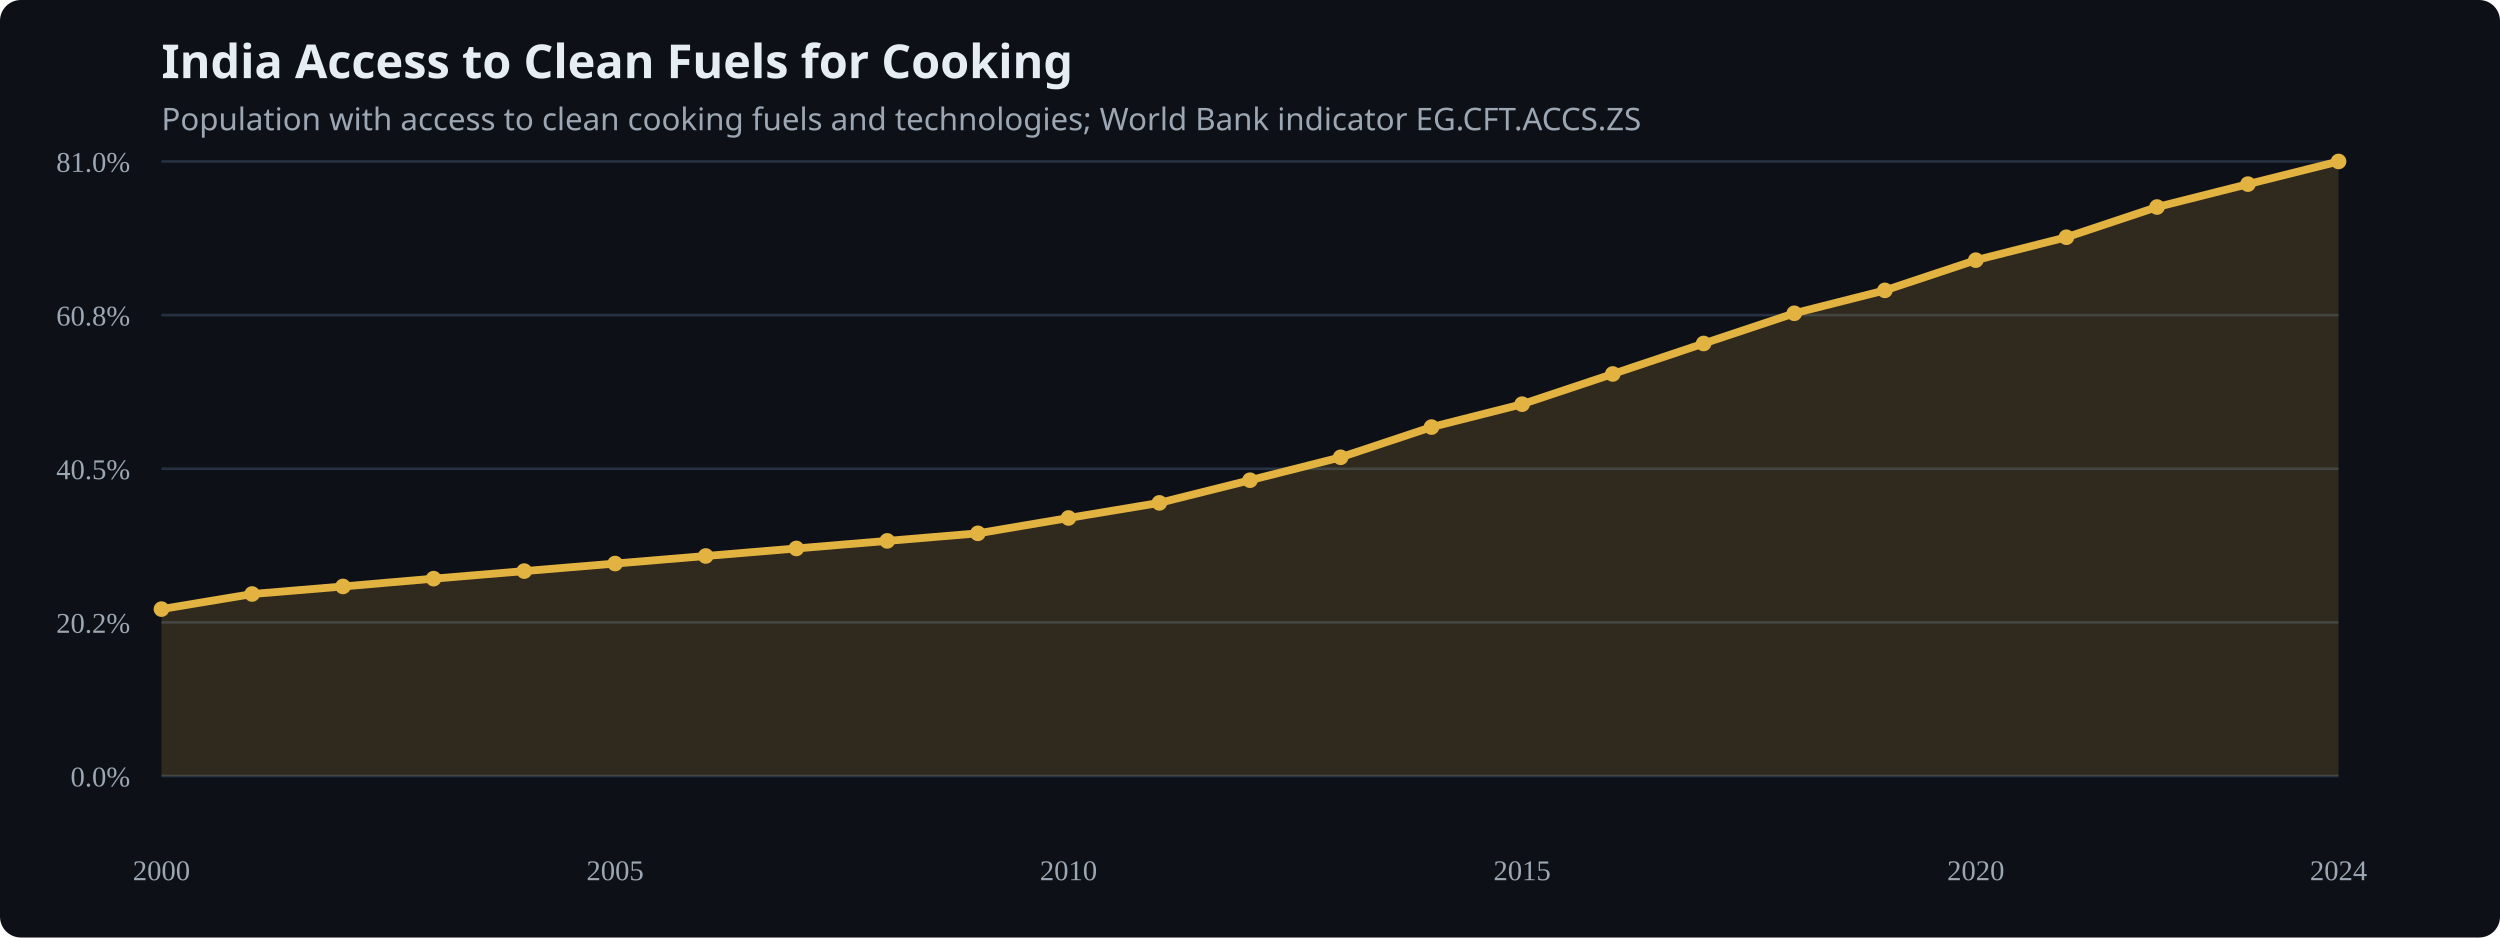
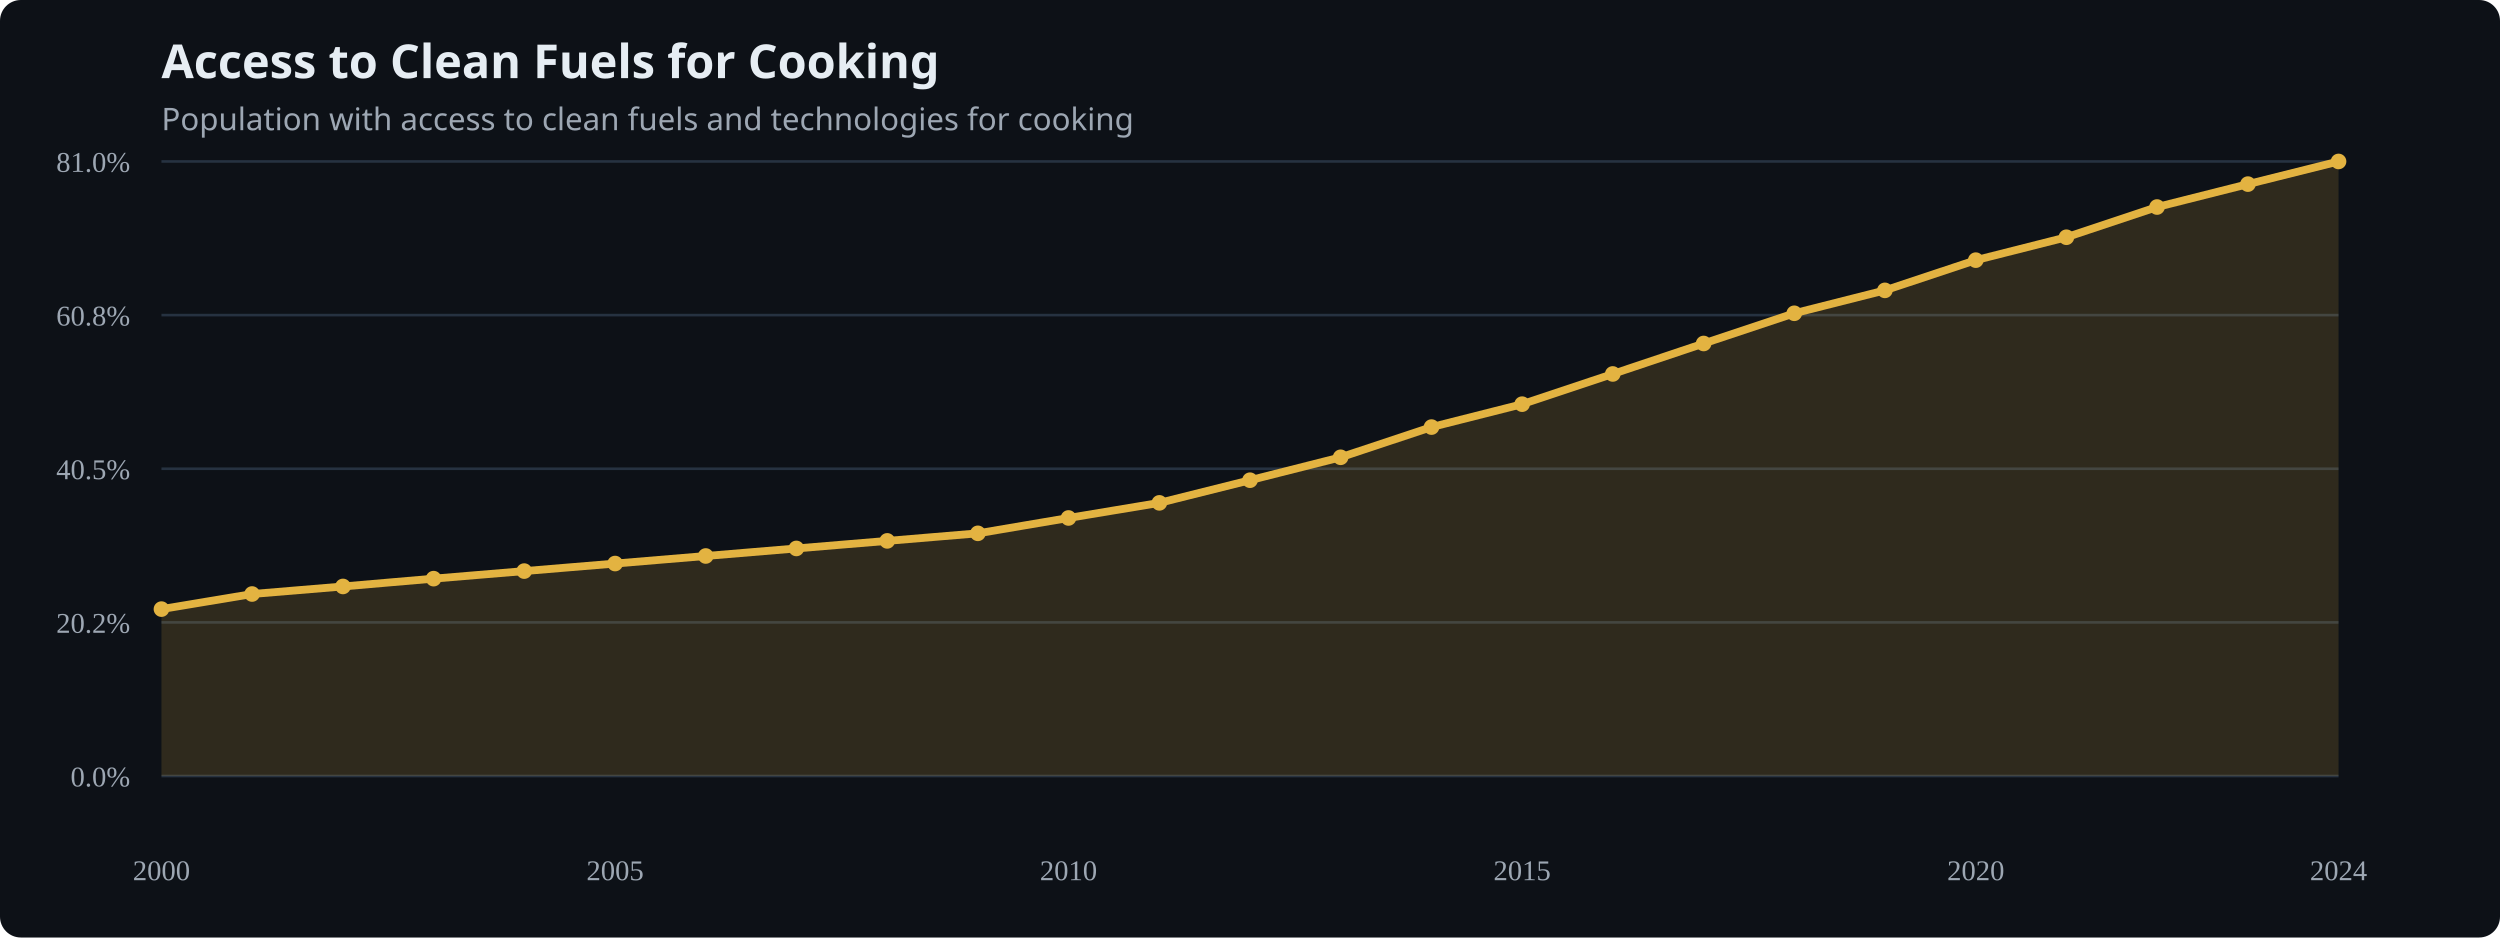
- <svg xmlns="http://www.w3.org/2000/svg" width="960" height="360" viewBox="0 0 960 360" role="img" aria-label="India Access to Clean Fuels for Cooking">
+ <svg xmlns="http://www.w3.org/2000/svg" width="960" height="360" viewBox="0 0 960 360" role="img" aria-label="Access to Clean Fuels for Cooking">
  <rect width="100%" height="100%" fill="#0d1117" rx="8" />
-   <text x="62" y="30" fill="#e6edf3" font-size="18" font-family="system-ui, sans-serif" font-weight="700">India Access to Clean Fuels for Cooking</text>
-   <text x="62" y="50" fill="#9da7b3" font-size="12" font-family="system-ui, sans-serif">Population with access to clean cooking fuels and technologies; World Bank indicator EG.CFT.ACCS.ZS</text>
+   <text x="62" y="30" fill="#e6edf3" font-size="18" font-family="system-ui, sans-serif" font-weight="700">Access to Clean Fuels for Cooking</text>
+   <text x="62" y="50" fill="#9da7b3" font-size="12" font-family="system-ui, sans-serif">Population with access to clean fuels and technologies for cooking</text>
  <line x1="62" y1="62.0" x2="898" y2="62.0" stroke="#263241" stroke-width="1" />
  <text x="50" y="66.0" text-anchor="end" fill="#9da7b3" font-size="11">81.0%</text>
  <line x1="62" y1="121.0" x2="898" y2="121.0" stroke="#263241" stroke-width="1" />
  <text x="50" y="125.0" text-anchor="end" fill="#9da7b3" font-size="11">60.8%</text>
  <line x1="62" y1="180.0" x2="898" y2="180.0" stroke="#263241" stroke-width="1" />
  <text x="50" y="184.0" text-anchor="end" fill="#9da7b3" font-size="11">40.5%</text>
  <line x1="62" y1="239.0" x2="898" y2="239.0" stroke="#263241" stroke-width="1" />
  <text x="50" y="243.0" text-anchor="end" fill="#9da7b3" font-size="11">20.2%</text>
  <line x1="62" y1="298.0" x2="898" y2="298.0" stroke="#263241" stroke-width="1" />
  <text x="50" y="302.0" text-anchor="end" fill="#9da7b3" font-size="11">0.0%</text>
  <polygon points="62,298 62.0,233.9 96.8,228.1 131.7,225.2 166.5,222.2 201.3,219.3 236.2,216.4 271.0,213.5 305.8,210.6 340.7,207.7 375.5,204.8 410.3,198.9 445.2,193.1 480.0,184.4 514.8,175.6 549.7,164.0 584.5,155.2 619.3,143.6 654.2,131.9 689.0,120.3 723.8,111.5 758.7,99.9 793.5,91.1 828.3,79.5 863.2,70.7 898.0,62.0 898,298" fill="#e3b341" opacity="0.16" />
  <polyline points="62.0,233.9 96.8,228.1 131.7,225.2 166.5,222.2 201.3,219.3 236.2,216.4 271.0,213.5 305.8,210.6 340.7,207.7 375.5,204.8 410.3,198.9 445.2,193.1 480.0,184.4 514.8,175.6 549.7,164.0 584.5,155.2 619.3,143.6 654.2,131.9 689.0,120.3 723.8,111.5 758.7,99.9 793.5,91.1 828.3,79.5 863.2,70.7 898.0,62.0" fill="none" stroke="#e3b341" stroke-width="3" stroke-linejoin="round" stroke-linecap="round" />
  <circle cx="62.0" cy="233.9" r="3" fill="#e3b341" />
  <circle cx="96.8" cy="228.1" r="3" fill="#e3b341" />
  <circle cx="131.7" cy="225.2" r="3" fill="#e3b341" />
  <circle cx="166.5" cy="222.2" r="3" fill="#e3b341" />
  <circle cx="201.3" cy="219.3" r="3" fill="#e3b341" />
  <circle cx="236.2" cy="216.4" r="3" fill="#e3b341" />
  <circle cx="271.0" cy="213.5" r="3" fill="#e3b341" />
  <circle cx="305.8" cy="210.6" r="3" fill="#e3b341" />
  <circle cx="340.7" cy="207.7" r="3" fill="#e3b341" />
  <circle cx="375.5" cy="204.8" r="3" fill="#e3b341" />
  <circle cx="410.3" cy="198.9" r="3" fill="#e3b341" />
  <circle cx="445.2" cy="193.1" r="3" fill="#e3b341" />
  <circle cx="480.0" cy="184.4" r="3" fill="#e3b341" />
  <circle cx="514.8" cy="175.6" r="3" fill="#e3b341" />
  <circle cx="549.7" cy="164.0" r="3" fill="#e3b341" />
  <circle cx="584.5" cy="155.2" r="3" fill="#e3b341" />
  <circle cx="619.3" cy="143.6" r="3" fill="#e3b341" />
  <circle cx="654.2" cy="131.9" r="3" fill="#e3b341" />
  <circle cx="689.0" cy="120.3" r="3" fill="#e3b341" />
  <circle cx="723.8" cy="111.5" r="3" fill="#e3b341" />
  <circle cx="758.7" cy="99.9" r="3" fill="#e3b341" />
  <circle cx="793.5" cy="91.1" r="3" fill="#e3b341" />
  <circle cx="828.3" cy="79.5" r="3" fill="#e3b341" />
  <circle cx="863.2" cy="70.7" r="3" fill="#e3b341" />
  <circle cx="898.0" cy="62.0" r="3" fill="#e3b341" />
  <text x="62.0" y="338" text-anchor="middle" fill="#9da7b3" font-size="11">2000</text>
  <text x="236.2" y="338" text-anchor="middle" fill="#9da7b3" font-size="11">2005</text>
  <text x="410.3" y="338" text-anchor="middle" fill="#9da7b3" font-size="11">2010</text>
  <text x="584.5" y="338" text-anchor="middle" fill="#9da7b3" font-size="11">2015</text>
  <text x="758.7" y="338" text-anchor="middle" fill="#9da7b3" font-size="11">2020</text>
  <text x="898.0" y="338" text-anchor="middle" fill="#9da7b3" font-size="11">2024</text>
</svg>
